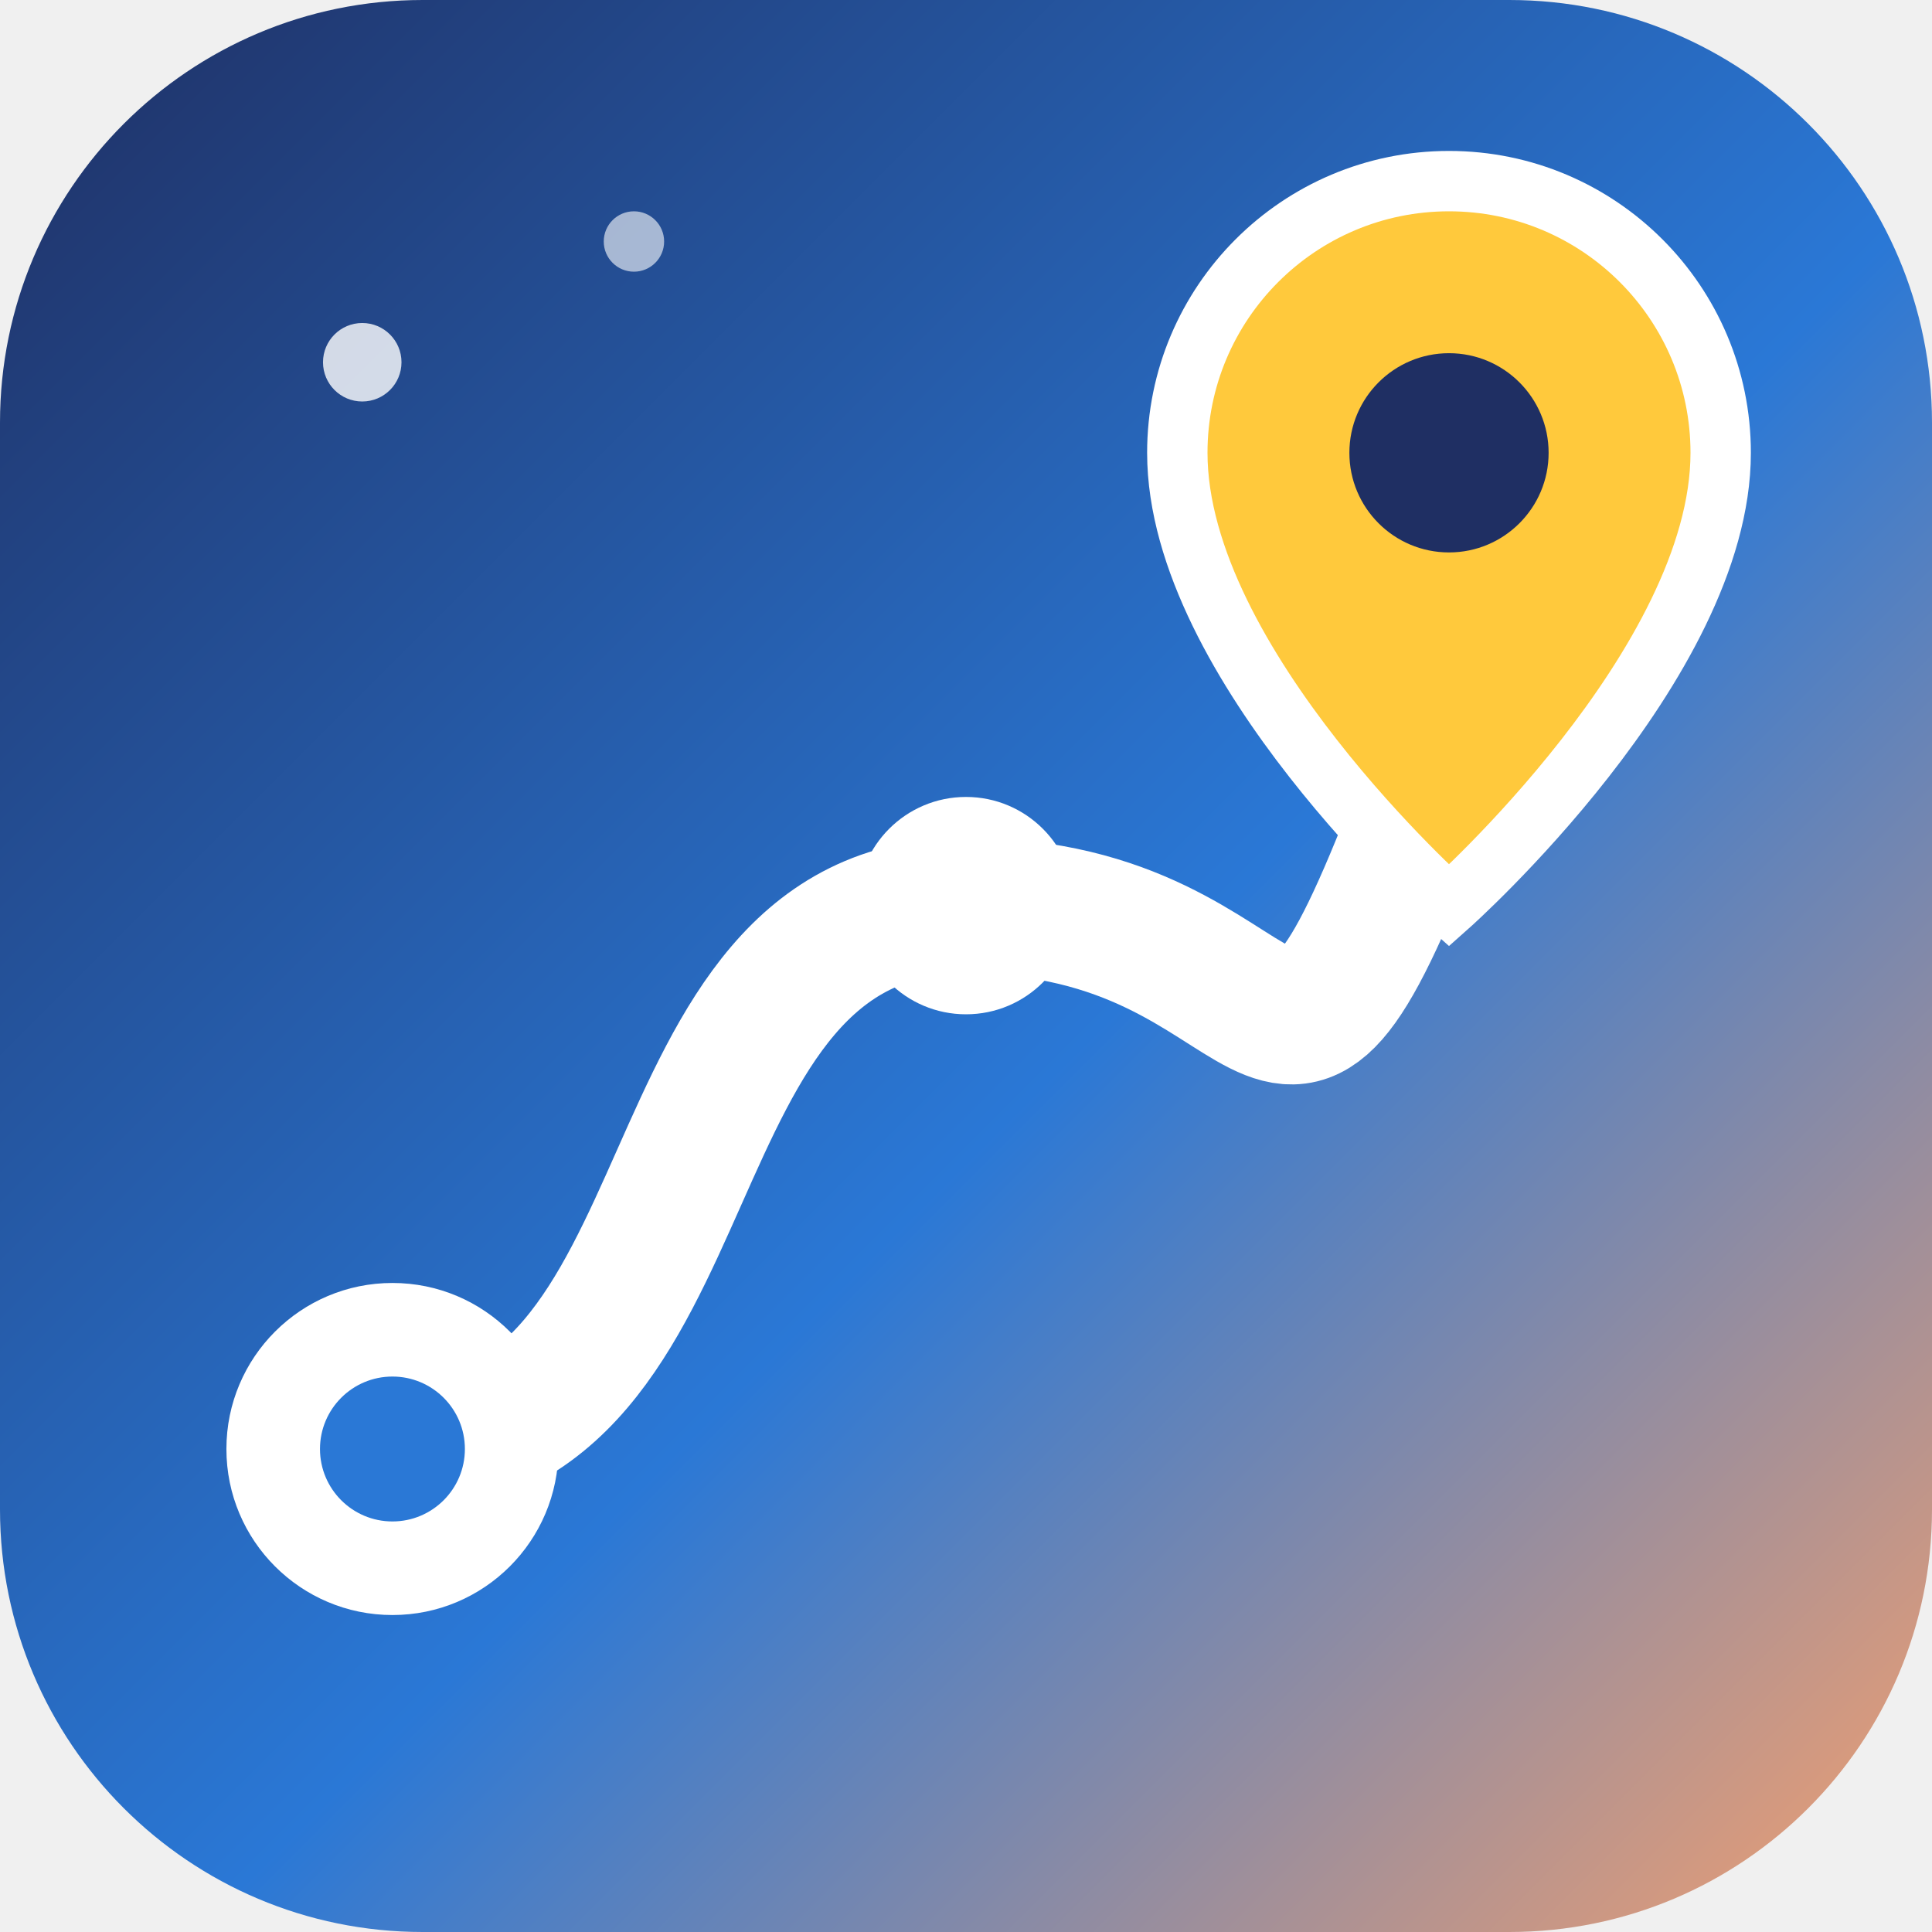
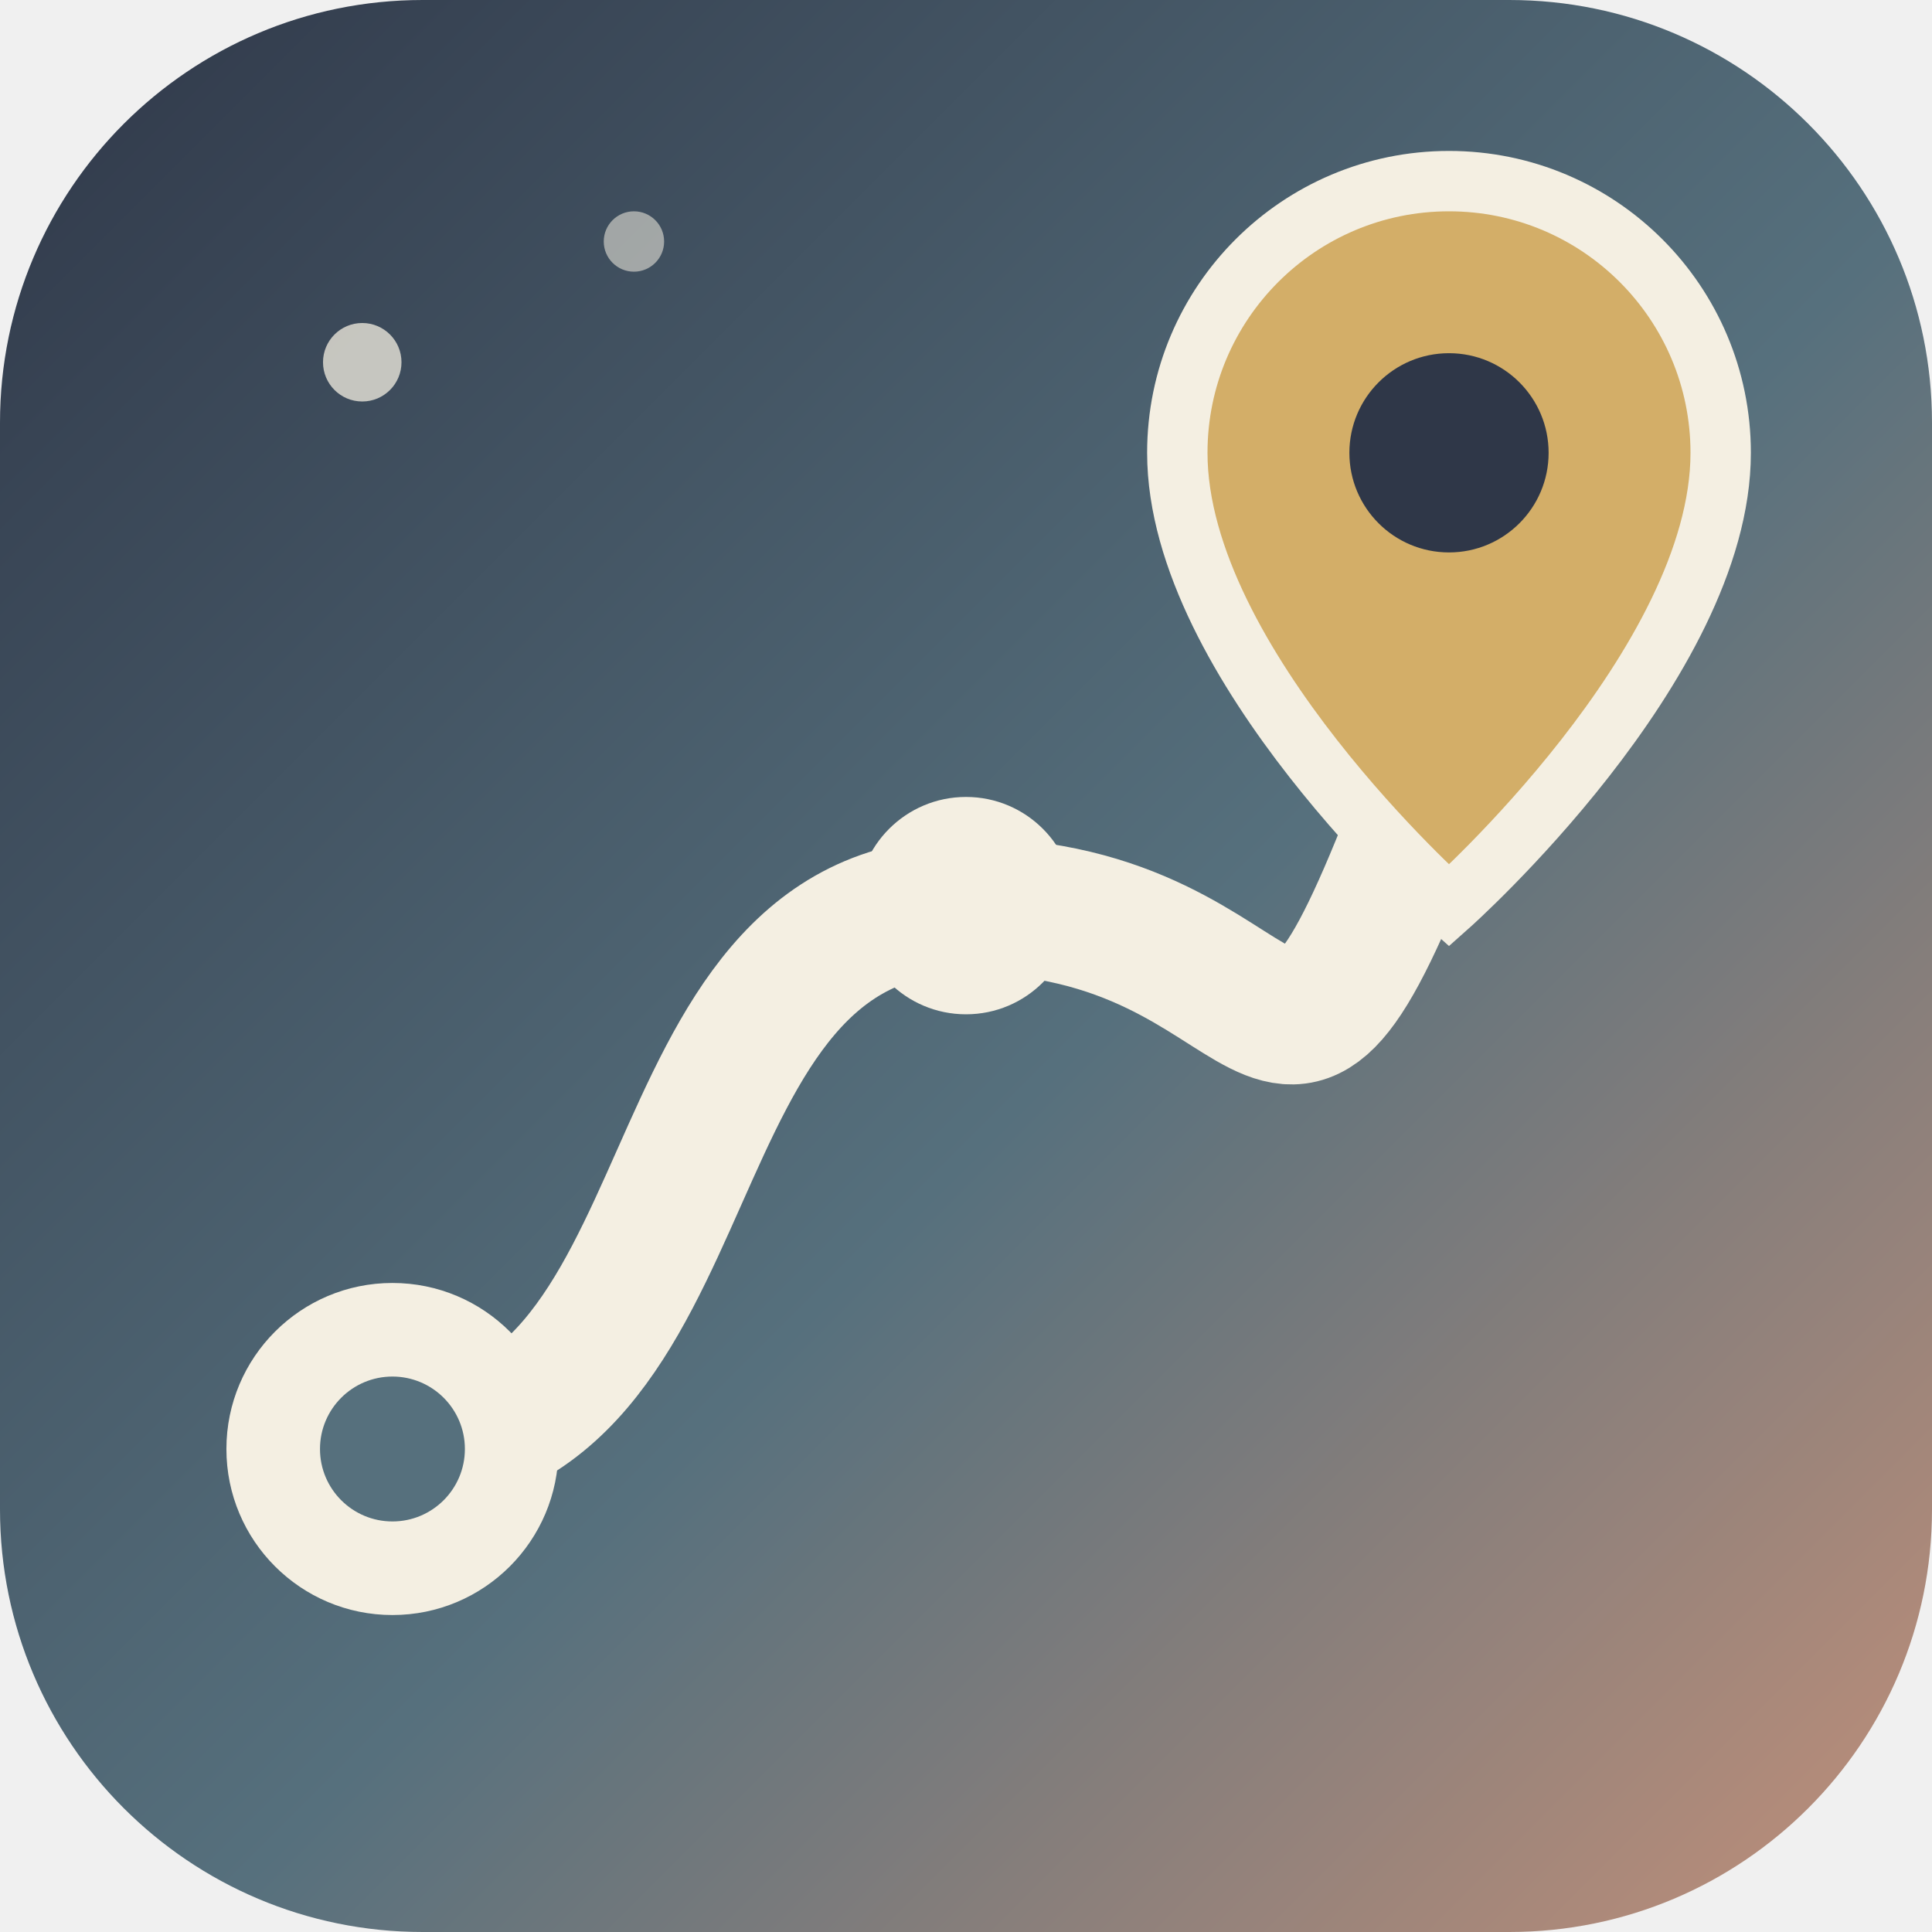
<svg xmlns="http://www.w3.org/2000/svg" viewBox="0 0 64 64">
  <defs>
    <linearGradient id="s" x1="0" y1="0" x2="1" y2="1">
-       <stop offset="0" stop-color="#1f2f63" />
-       <stop offset=".55" stop-color="#2a78d6" />
-       <stop offset="1" stop-color="#f6a06e" />
+       <stop offset="0" stop-color="#2f3748" />
+       <stop offset=".55" stop-color="#56707d" />
+       <stop offset="1" stop-color="#c39079" />
    </linearGradient>
  </defs>
  <rect width="64" height="64" rx="14" fill="url(#s)" />
-   <circle cx="12" cy="12" r="1.3" fill="#fff" opacity=".8" />
-   <circle cx="21" cy="8" r="1" fill="#fff" opacity=".6" />
-   <path d="M13 48C24 48 21 30 32 30S42 40 47 27" fill="none" stroke="#fff" stroke-width="4.5" stroke-linecap="round" />
-   <circle cx="13" cy="48" r="5.5" fill="#fff" />
-   <circle cx="13" cy="48" r="2.4" fill="#2a78d6" />
-   <circle cx="32" cy="30" r="3.6" fill="#fff" />
-   <path d="M48 6a9 9 0 0 1 9 9c0 7-9 15-9 15s-9-8-9-15a9 9 0 0 1 9-9z" fill="#ffc93c" stroke="#fff" stroke-width="2" />
-   <circle cx="48" cy="15" r="3.3" fill="#1f2f63" />
+   <circle cx="12" cy="12" r="1.3" fill="#f4efe2" opacity=".75" />
+   <circle cx="21" cy="8" r="1" fill="#f4efe2" opacity=".55" />
+   <path d="M13 48C24 48 21 30 32 30S42 40 47 27" fill="none" stroke="#f4efe2" stroke-width="4.5" stroke-linecap="round" />
+   <circle cx="13" cy="48" r="5.5" fill="#f4efe2" />
+   <circle cx="13" cy="48" r="2.4" fill="#56707d" />
+   <circle cx="32" cy="30" r="3.6" fill="#f4efe2" />
+   <path d="M48 6a9 9 0 0 1 9 9c0 7-9 15-9 15s-9-8-9-15a9 9 0 0 1 9-9z" fill="#d3ae68" stroke="#f4efe2" stroke-width="2" />
+   <circle cx="48" cy="15" r="3.3" fill="#2f3748" />
</svg>
